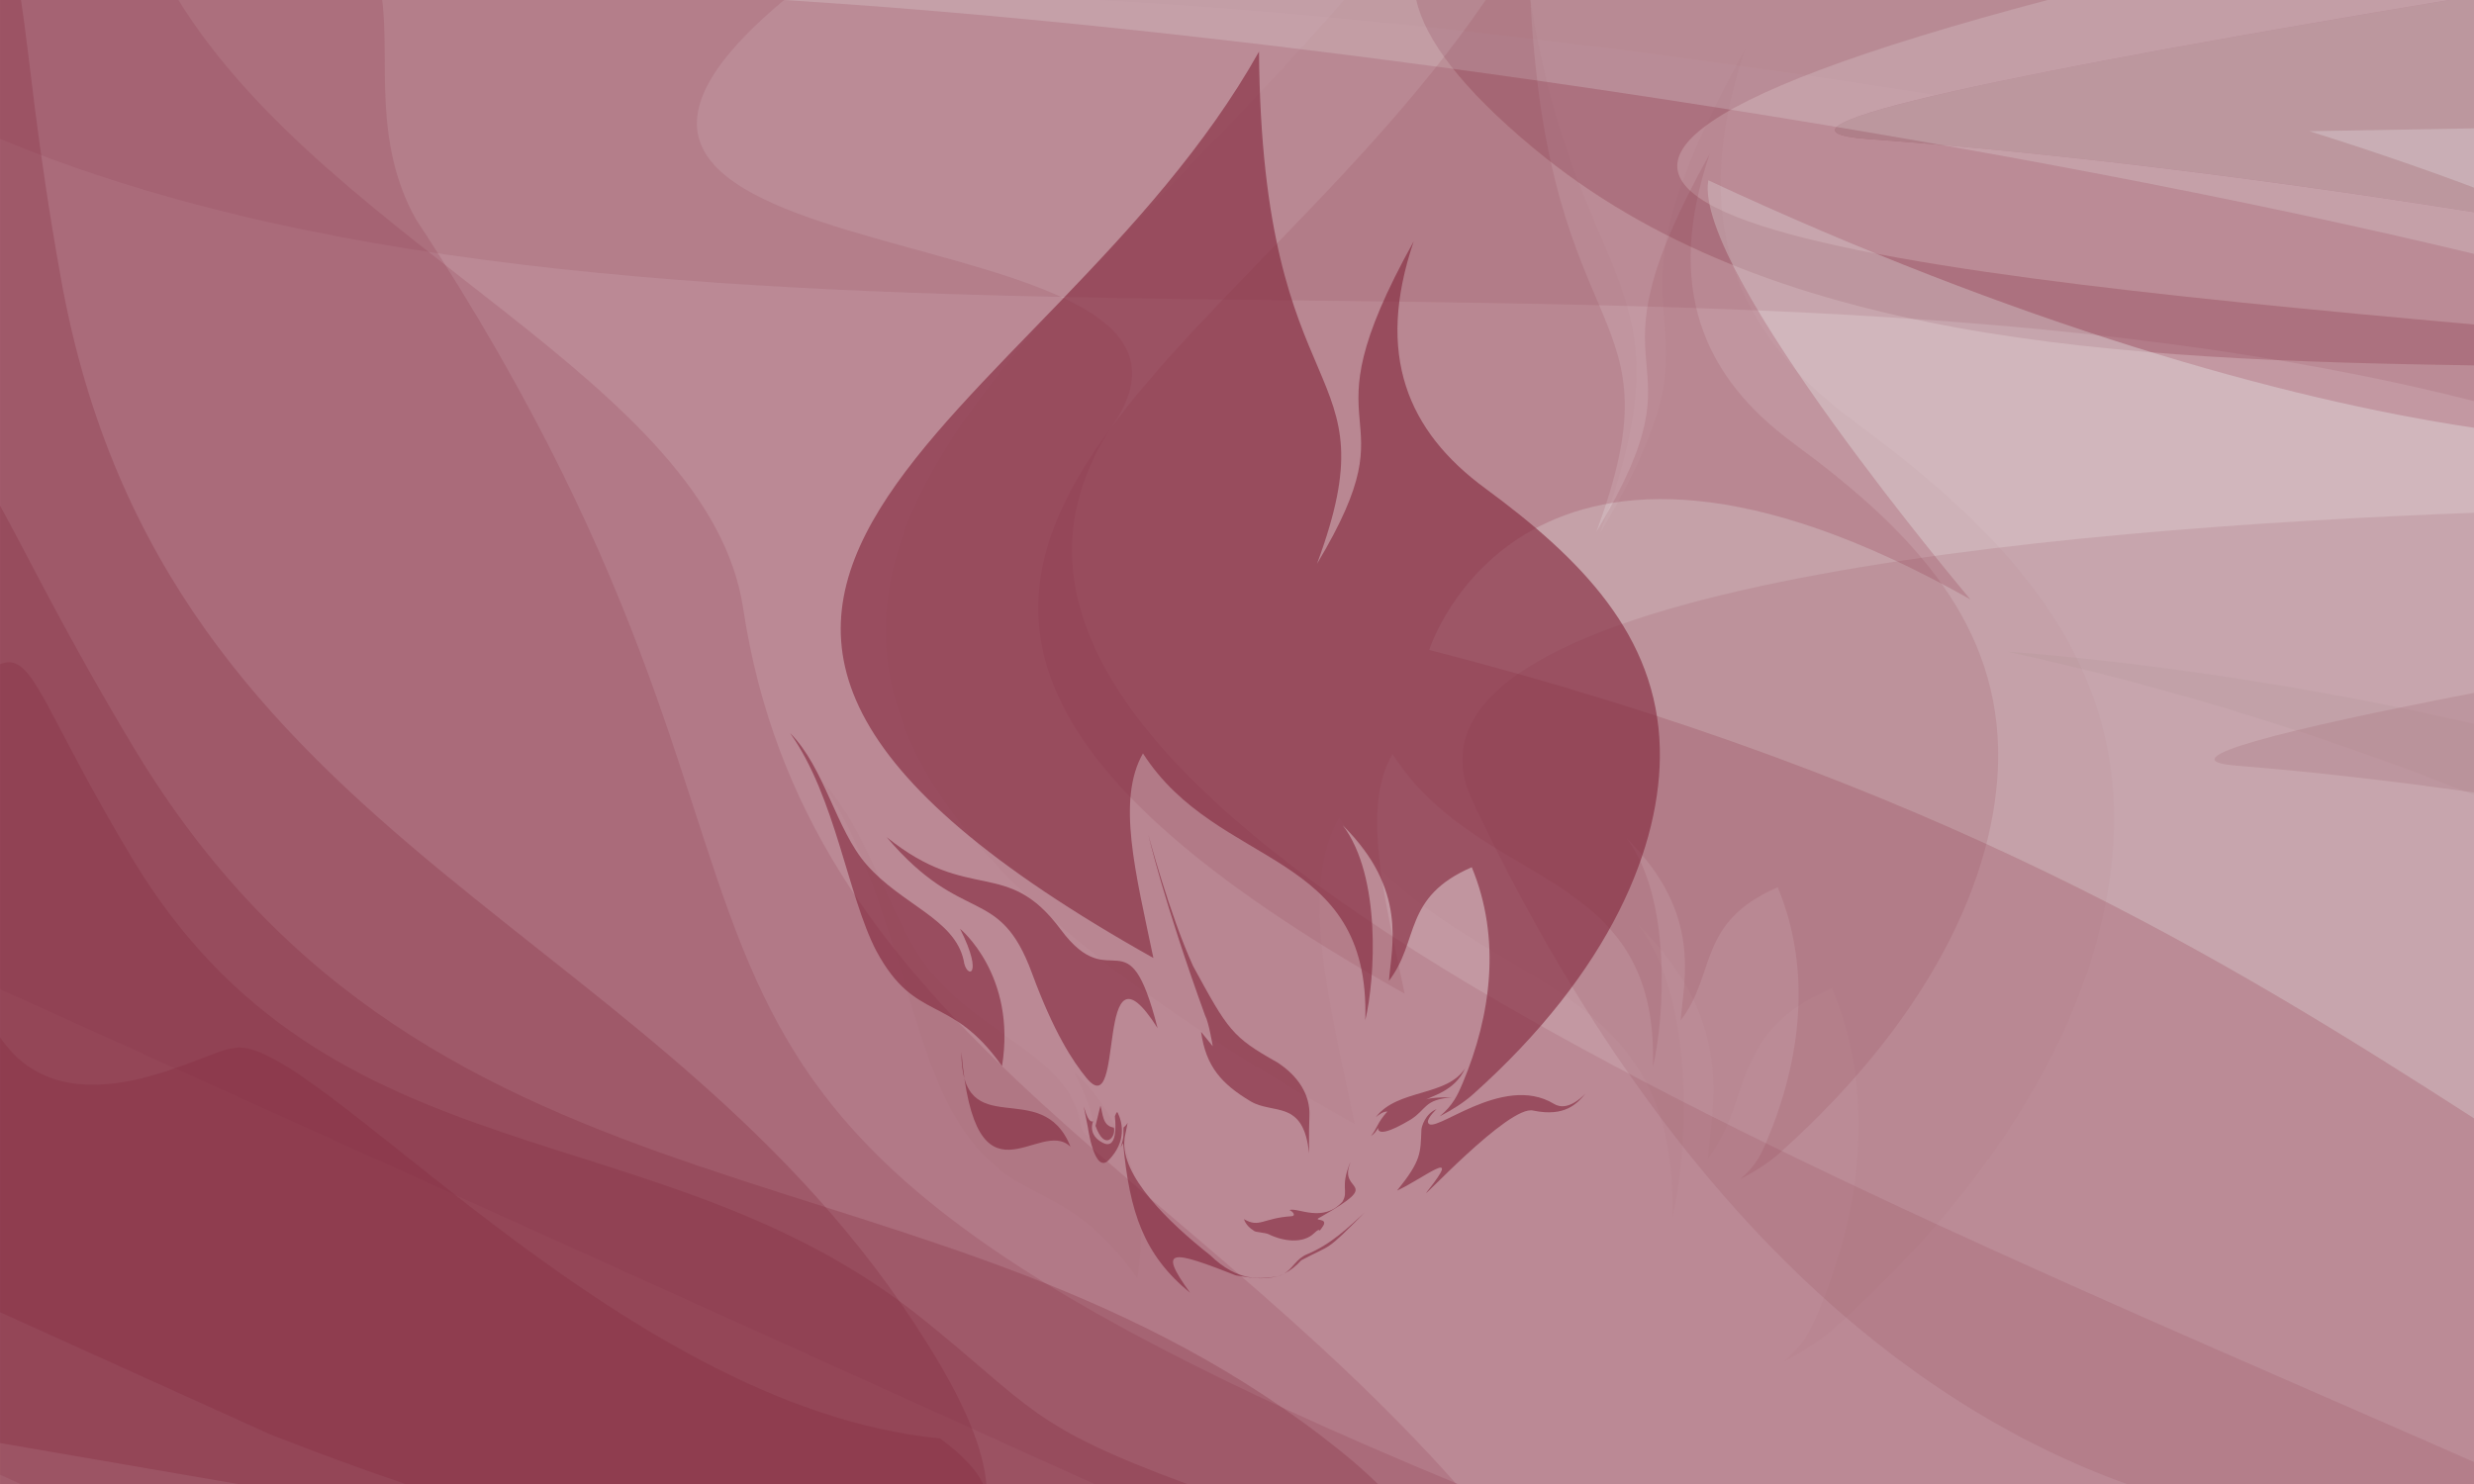
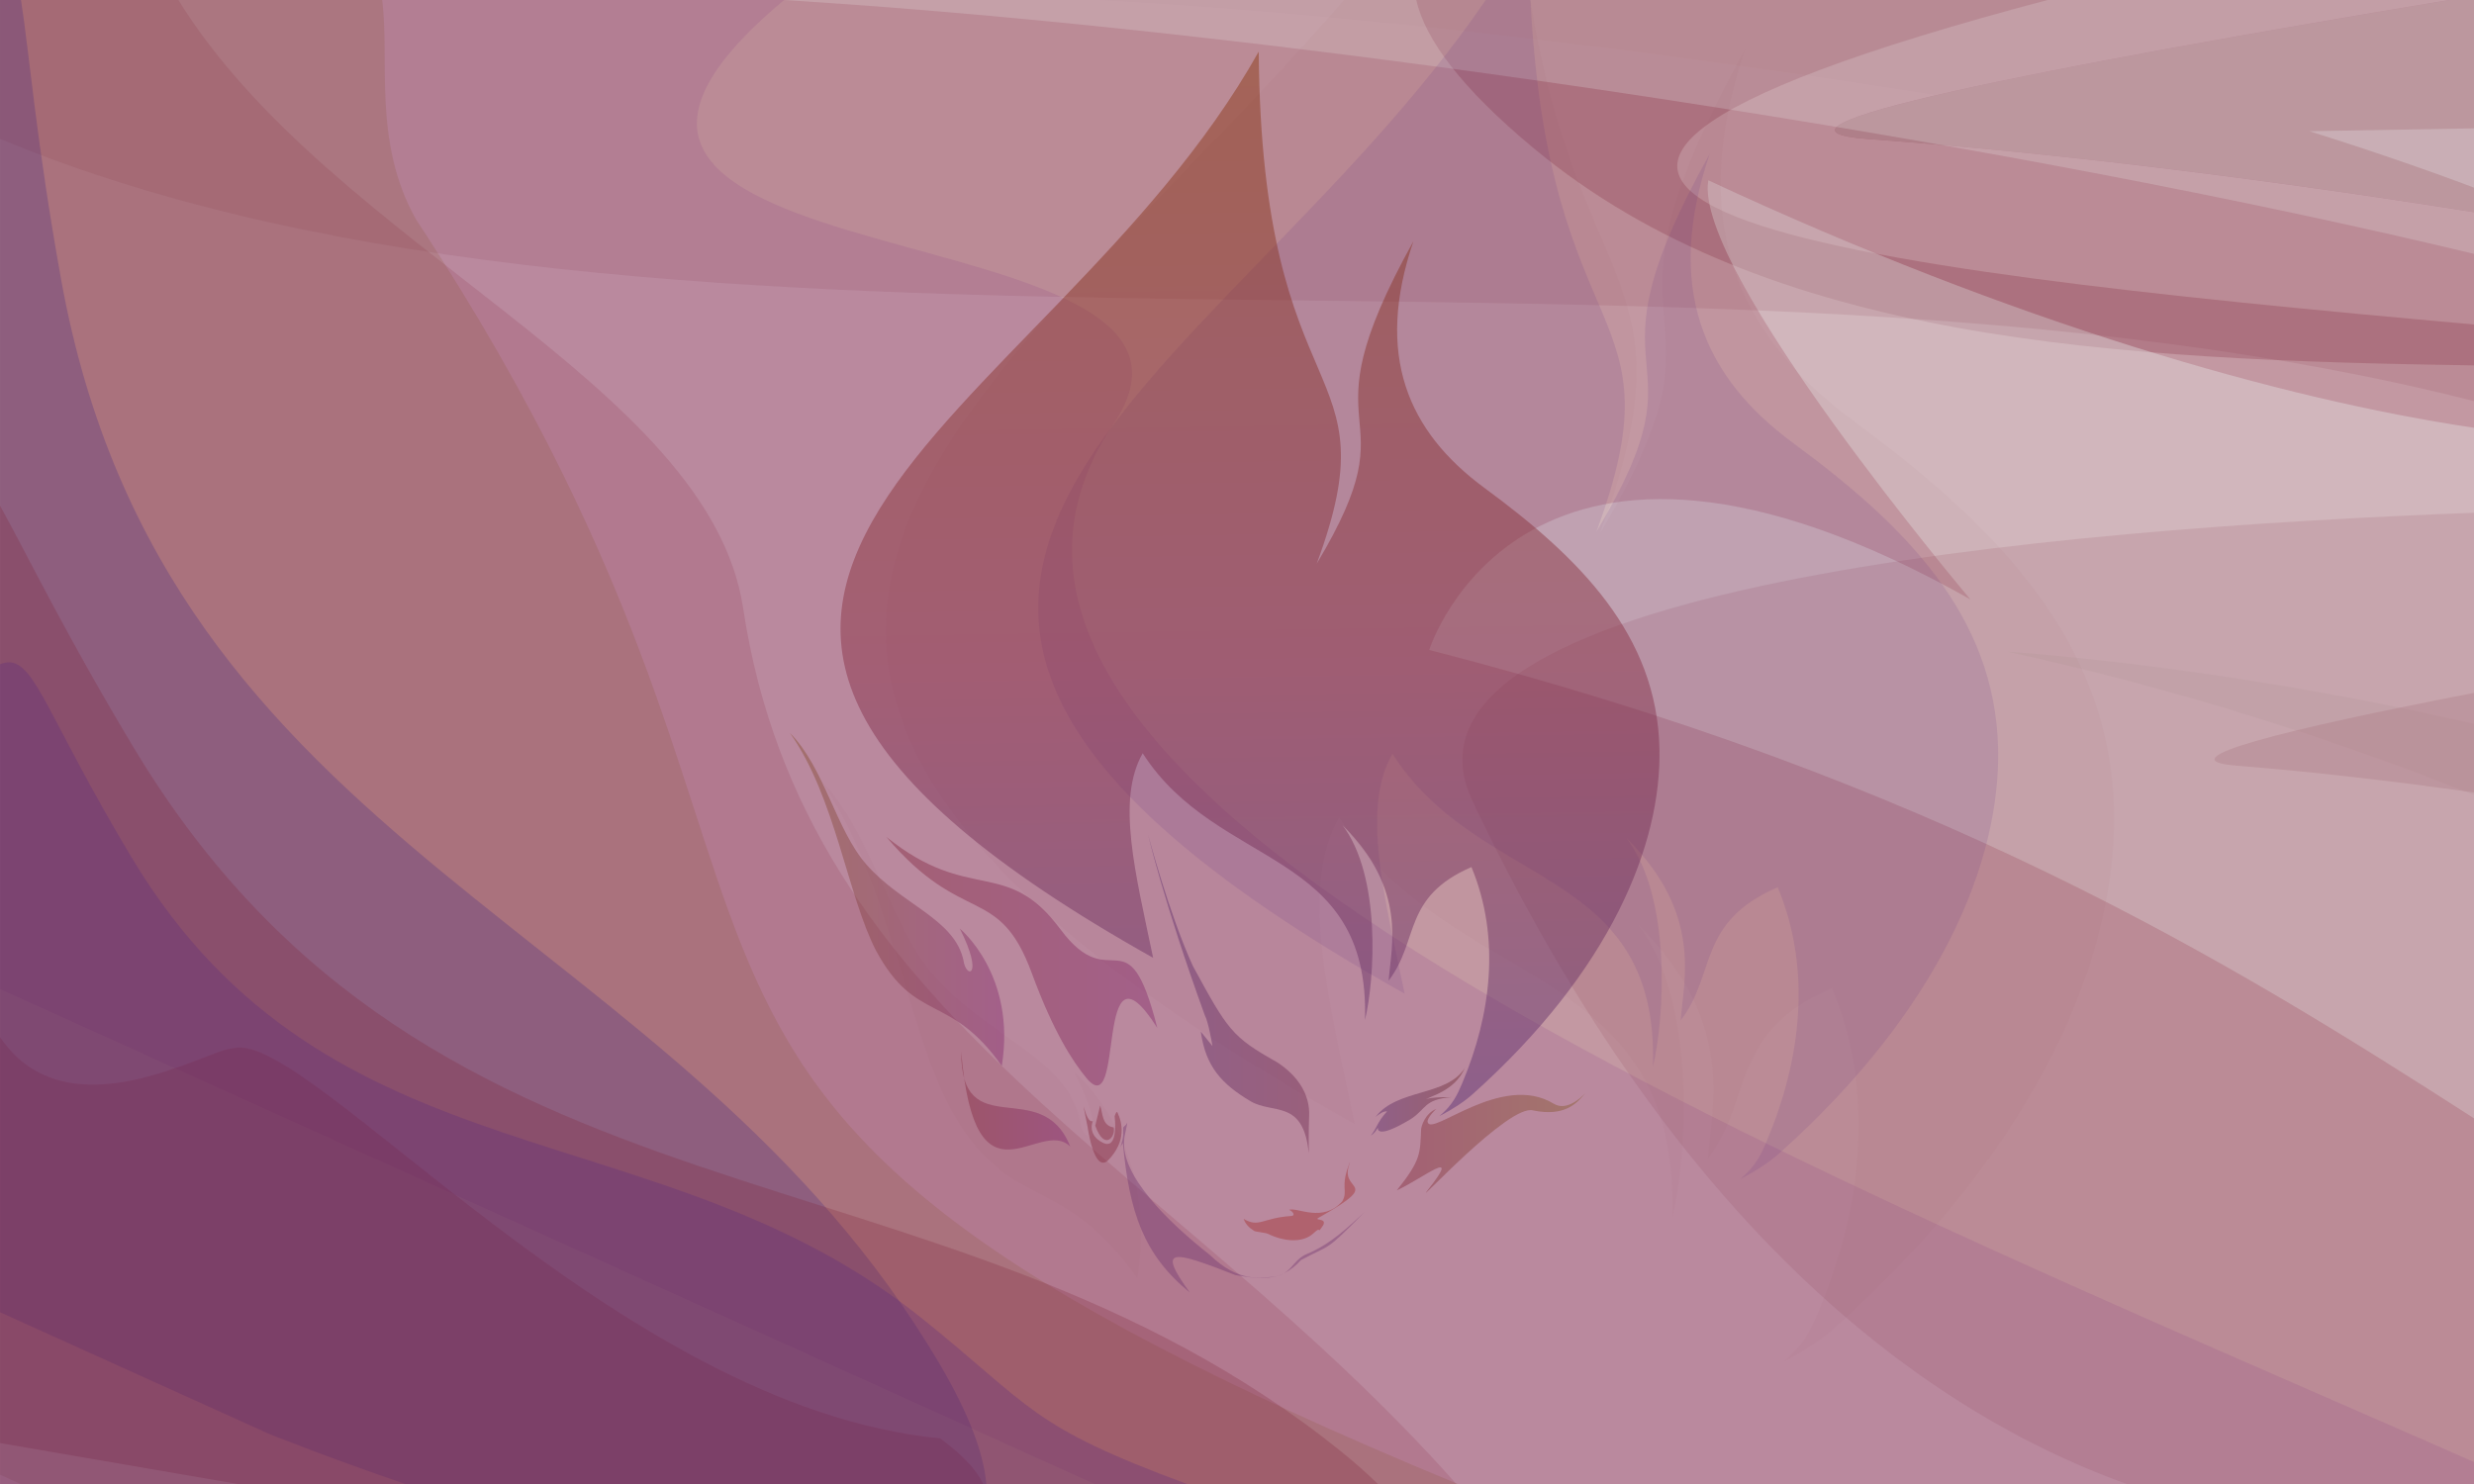
- <svg xmlns="http://www.w3.org/2000/svg" width="500" height="300" viewBox="0 0 132.292 79.375" version="1.1" id="svg5" xml:space="preserve">
-   <defs id="defs2" />
+ <svg xmlns="http://www.w3.org/2000/svg" xmlns:xlink="http://www.w3.org/1999/xlink" width="500" height="300" viewBox="0 0 132.292 79.375" version="1.1" id="svg5" xml:space="preserve">
+   <defs id="defs2">
+     <linearGradient id="linearGradient3678">
+       <stop style="stop-color:#83263b;stop-opacity:1;" offset="0" id="stop3674" />
+       <stop style="stop-color:#832670;stop-opacity:1;" offset="1" id="stop3676" />
+     </linearGradient>
+     <linearGradient id="linearGradient3670">
+       <stop style="stop-color:#83263b;stop-opacity:1;" offset="0" id="stop3666" />
+       <stop style="stop-color:#83266b;stop-opacity:1;" offset="1" id="stop3668" />
+     </linearGradient>
+     <linearGradient id="linearGradient3662">
+       <stop style="stop-color:#834c26;stop-opacity:1;" offset="0" id="stop3658" />
+       <stop style="stop-color:#83266d;stop-opacity:1;" offset="1" id="stop3660" />
+     </linearGradient>
+     <linearGradient id="linearGradient3654">
+       <stop style="stop-color:#83263b;stop-opacity:1;" offset="0" id="stop3650" />
+       <stop style="stop-color:#835b26;stop-opacity:1;" offset="1" id="stop3652" />
+     </linearGradient>
+     <linearGradient id="linearGradient3646">
+       <stop style="stop-color:#55266c;stop-opacity:1;" offset="0" id="stop3642" />
+       <stop style="stop-color:#6c2626;stop-opacity:1;" offset="1" id="stop3644" />
+     </linearGradient>
+     <linearGradient id="linearGradient3638">
+       <stop style="stop-color:#55266c;stop-opacity:1;" offset="0" id="stop3634" />
+       <stop style="stop-color:#6c264c;stop-opacity:1;" offset="1" id="stop3636" />
+     </linearGradient>
+     <linearGradient id="linearGradient957">
+       <stop style="stop-color:#3e2683;stop-opacity:1;" offset="0" id="stop953" />
+       <stop style="stop-color:#83243b;stop-opacity:1;" offset="0.5" id="stop1010" />
+       <stop style="stop-color:#832d00;stop-opacity:1;" offset="1" id="stop955" />
+     </linearGradient>
+     <linearGradient xlink:href="#linearGradient957" id="linearGradient959" x1="-46.474" y1="62.905" x2="-47.525" y2="-5.292" gradientUnits="userSpaceOnUse" />
+     <linearGradient xlink:href="#linearGradient3638" id="linearGradient3640" x1="-53.688" y1="47.182" x2="-44.716" y2="47.182" gradientUnits="userSpaceOnUse" />
+     <linearGradient xlink:href="#linearGradient3646" id="linearGradient3648" x1="-41.287" y1="53.2" x2="-36.048" y2="53.2" gradientUnits="userSpaceOnUse" />
+     <linearGradient xlink:href="#linearGradient3654" id="linearGradient3656" x1="-39.837" y1="55.496" x2="-29.348" y2="55.496" gradientUnits="userSpaceOnUse" />
+     <linearGradient xlink:href="#linearGradient3662" id="linearGradient3664" x1="-73.628" y1="41.928" x2="-61.695" y2="41.928" gradientUnits="userSpaceOnUse" />
+     <linearGradient xlink:href="#linearGradient3670" id="linearGradient3672" x1="-68.257" y1="45.369" x2="-53.171" y2="45.369" gradientUnits="userSpaceOnUse" />
+     <linearGradient xlink:href="#linearGradient3678" id="linearGradient3680" x1="-64.092" y1="53.133" x2="-58.017" y2="53.133" gradientUnits="userSpaceOnUse" />
+   </defs>
  <g id="layer1">
    <g id="layer1-3" transform="scale(2)">
      <g id="g1806" transform="translate(-2.645834,8.202084)">
        <g id="g1901">
          <g id="g479" style="stroke-width:0.132;stroke-dasharray:none">
            <g id="g1751" transform="translate(4.101042,1.058333)" />
          </g>
          <g id="g336" transform="matrix(0.5319149,0,0,0.5319149,1.238476,-3.839273)">
            <g id="g475" transform="matrix(0.9926401,0,0,0.9926401,0.01947311,-2.949363)">
              <g id="g511">
                <g id="g547">
                  <g id="g1385" transform="translate(-0.7516571,-0.7516571)">
                    <g id="g1420">
                      <g id="g1455" transform="matrix(0.9998981,0,0,1,3.4630171e-4,0)">
                        <g id="g1570">
                          <g id="g1585">
                            <g id="g1600">
                              <g id="g1646" transform="translate(-1.794154,-0.5046949)">
                                <g id="g1659" transform="translate(3.1632112e-8,-0.05110516)">
                                  <g id="g1673">
                                    <g id="g1686">
                                      <path id="path3103" style="fill:#e5e5e5;fill-opacity:0.679;stroke:none;stroke-width:0.494px;stroke-linecap:butt;stroke-linejoin:miter;stroke-opacity:0.25" d="M 106.827 29.02 C 115.502 30.92 123.301 33.43 130.481 36.283 L 130.481 32.678 C 117.556 29.684 106.827 29.02 106.827 29.02 z " />
                                      <path id="path1848" style="fill:#83263b;fill-opacity:0.25;stroke:none;stroke-width:0.36px;stroke-linecap:butt;stroke-linejoin:miter;stroke-opacity:0.25" d="M 129.229 -3.984 C 108.543 -0.548 92.813 2.546 99.804 3.058 C 109.2 3.745 119.798 5.066 130.481 6.763 L 130.481 -3.984 L 129.229 -3.984 z " />
                                      <path id="path3101" style="fill:#e5e5e5;fill-opacity:0.234;stroke:none;stroke-width:0.362px;stroke-linecap:butt;stroke-linejoin:miter;stroke-opacity:0.25" d="M 60.827 -3.984 C 80.979 -2.886 108.366 1.088 130.481 5.956 L 130.481 -3.984 L 60.827 -3.984 z " />
                                      <path id="path3093" style="fill:#e5e5e5;fill-opacity:1;stroke:none;stroke-width:0.36px;stroke-linecap:butt;stroke-linejoin:miter;stroke-opacity:0.25" d="M 129.229 -3.984 C 108.543 -0.548 92.813 2.546 99.804 3.058 C 109.2 3.745 119.798 5.066 130.481 6.763 L 130.481 -3.984 L 129.229 -3.984 z " />
                                      <path id="path1551" style="fill:#83263b;fill-opacity:0.25;stroke:none;stroke-width:2.067px;stroke-linecap:butt;stroke-linejoin:miter;stroke-opacity:1" d="M 5.192 -3.984 L 5.192 71.182 L 130.481 71.182 L 130.481 12.451 C 98.289 9.583 70.241 6.25 108.88 -3.984 L 5.192 -3.984 z " />
                                      <path id="path1562" style="fill:#83263b;fill-opacity:0.25;stroke:none;stroke-width:0.251px;stroke-linecap:butt;stroke-linejoin:miter;stroke-opacity:0.25" d="M 76.914 -3.984 C 77.368 -1.995 79.188 0.473 82.871 3.532 C 94.682 13.346 112.183 14.242 130.481 14.524 L 130.481 -3.984 L 76.914 -3.984 z M 130.481 31.11 C 120.807 32.985 114.711 34.5 118.461 34.799 C 122.231 35.099 126.293 35.566 130.481 36.157 L 130.481 31.11 z " />
                                      <path id="path1554" style="fill:#83263b;fill-opacity:0.294;stroke:none;stroke-width:2.781px;stroke-linecap:butt;stroke-linejoin:miter;stroke-opacity:1" d="M 5.192 -3.984 L 5.192 69.109 L 17.237 71.182 L 130.481 71.182 L 130.481 -3.984 L 5.192 -3.984 z " />
                                      <path id="path3111" style="fill:#e5e5e5;fill-opacity:0.394;stroke:none;stroke-width:0.61px;stroke-linecap:butt;stroke-linejoin:miter;stroke-opacity:0.25" d="M 130.481 2.516 C 129.26 2.538 122.143 2.661 122.143 2.661 C 125.248 3.637 128.017 4.592 130.481 5.519 L 130.481 2.516 z M 91.706 5.149 C 90.909 9.706 104.977 26.376 104.977 26.376 C 82.356 13.603 77.572 28.938 77.572 28.938 C 103.134 35.486 118.038 44.654 130.481 52.66 L 130.481 17.683 C 120.755 16.241 107.197 12.369 91.706 5.149 z " />
                                      <path id="path1846" style="fill:#83263b;fill-opacity:0.114;stroke:none;stroke-width:0.363px;stroke-linecap:butt;stroke-linejoin:miter;stroke-opacity:0.25" d="M 5.192 -3.984 L 5.192 3.049 C 39.031 17.087 90.74 6.234 130.481 16.331 L 130.481 -3.984 L 5.192 -3.984 z M 130.481 21.988 C 109.373 22.777 74.603 25.714 79.767 36.604 C 89.547 57.228 101.761 67.177 112.904 71.182 L 130.481 71.182 L 130.481 21.988 z " />
-                                       <path id="path1327" style="fill:#83263b;fill-opacity:0.127;stroke:none;stroke-width:0.864px;stroke-linecap:butt;stroke-linejoin:miter;stroke-opacity:1" d="M 5.192 -3.984 L 5.192 46.117 L 60.624 71.182 L 130.481 71.182 L 130.481 70.07 C 95.578 54.701 48.99 36.217 61.589 17.48 C 69.201 6.159 27.141 10.848 44.899 -3.984 L 5.192 -3.984 z " />
+                                       <path id="path1327" style="fill:#782683;fill-opacity:0.127;stroke:none;stroke-width:0.864px;stroke-linecap:butt;stroke-linejoin:miter;stroke-opacity:1" d="M 5.192 -3.984 L 5.192 46.117 L 60.624 71.182 L 130.481 71.182 L 130.481 70.07 C 95.578 54.701 48.99 36.217 61.589 17.48 C 69.201 6.159 27.141 10.848 44.899 -3.984 L 5.192 -3.984 z " />
                                      <path id="path3099" style="fill:#e5e5e5;fill-opacity:0.234;stroke:none;stroke-width:0.362px;stroke-linecap:butt;stroke-linejoin:miter;stroke-opacity:0.25" d="M 44.899 -3.984 C 71.73 -2.316 107.535 3.349 130.481 8.875 L 130.481 -3.984 L 44.899 -3.984 z " />
                                      <path id="path1229" style="fill:#83263b;fill-opacity:0.153;stroke:none;stroke-width:0.864px;stroke-linecap:butt;stroke-linejoin:miter;stroke-opacity:1" d="M 5.192,-3.984 V 71.182 H 78.943 C 64.461,54.882 45.961,47.594 42.827,26.826 41.102,15.389 21.937,8.5 14.225,-3.984 Z" />
-                                       <path id="path1227" style="fill:#83263b;fill-opacity:0.17;stroke:none;stroke-width:0.694px;stroke-linecap:butt;stroke-linejoin:miter;stroke-opacity:1" d="M 5.192,-3.984 V 70.712 L 6.23,71.182 H 79.022 C 29.902,50.877 50.924,44.631 26.257,7.124 24.055,3.204 24.94,-0.944 24.545,-3.984 Z" />
-                                       <path id="path1225" style="fill:#83263b;fill-opacity:0.25;stroke:none;stroke-width:0.51px;stroke-linecap:butt;stroke-linejoin:miter;stroke-opacity:1" d="M 5.192,-3.984 V 62.482 l 13.625,6.161 c 0,0 2.83,1.143 6.899,2.539 H 55.142 C 55.002,69.629 54.277,67.656 52.827,65.183 39.586,42.604 13.551,39.401 8.285,10.159 7.022,3.148 6.676,-1.302 6.255,-3.984 Z" />
+                                       <path id="path1227" style="fill:#834e26;fill-opacity:0.17;stroke:none;stroke-width:0.694px;stroke-linecap:butt;stroke-linejoin:miter;stroke-opacity:1" d="M 5.192,-3.984 V 70.712 L 6.23,71.182 H 79.022 C 29.902,50.877 50.924,44.631 26.257,7.124 24.055,3.204 24.94,-0.944 24.545,-3.984 Z" />
+                                       <path id="path1225" style="fill:#3e2683;fill-opacity:0.25;stroke:none;stroke-width:0.51px;stroke-linecap:butt;stroke-linejoin:miter;stroke-opacity:1" d="M 5.192,-3.984 V 62.482 l 13.625,6.161 c 0,0 2.83,1.143 6.899,2.539 H 55.142 C 55.002,69.629 54.277,67.656 52.827,65.183 39.586,42.604 13.551,39.401 8.285,10.159 7.022,3.148 6.676,-1.302 6.255,-3.984 Z" />
                                      <path id="path1223" style="fill:#83263b;fill-opacity:0.25;stroke:none;stroke-width:0.51px;stroke-linecap:butt;stroke-linejoin:miter;stroke-opacity:1" d="M 5.192,21.627 V 71.182 H 74.971 C 74.428,70.65 73.813,70.101 73.102,69.528 52.717,53.107 27.237,59.337 11.948,33.859 8.421,27.98 6.528,24.021 5.192,21.627 Z" />
                                      <path id="path387" style="fill:#83263b;fill-opacity:0.25;stroke:none;stroke-width:0.241px;stroke-linecap:butt;stroke-linejoin:miter;stroke-opacity:1" d="m 17.001,49.113 c -1.288,0.02 -8.375,4.489 -11.809,-0.562 l -2.39e-5,22.63 H 54.98 C 54.674,70.511 53.98,69.745 52.801,68.868 36.39,67.318 20.771,48.069 17.001,49.113 Z" />
-                                       <path id="path1221" style="fill:#83263b;fill-opacity:0.25;stroke:none;stroke-width:0.334px;stroke-linecap:butt;stroke-linejoin:miter;stroke-opacity:1" d="m 5.627,29.563 c -0.136,0.002 -0.281,0.036 -0.435,0.096 v 41.522 H 65.309 C 57.337,68.24 57.506,67.322 51.936,62.835 38.58,52.076 21.886,56.158 11.869,39.466 7.643,32.423 6.983,29.54 5.627,29.563 Z" />
+                                       <path id="path1221" style="fill:#572683;fill-opacity:0.25;stroke:none;stroke-width:0.334px;stroke-linecap:butt;stroke-linejoin:miter;stroke-opacity:1" d="m 5.627,29.563 c -0.136,0.002 -0.281,0.036 -0.435,0.096 v 41.522 H 65.309 C 57.337,68.24 57.506,67.322 51.936,62.835 38.58,52.076 21.886,56.158 11.869,39.466 7.643,32.423 6.983,29.54 5.627,29.563 Z" />
                                      <g id="g2829" transform="translate(160.5308,105.2236)">
                                        <g id="g2819" transform="matrix(9.100599,0,0,9.100599,-47.50702,15.91809)" style="fill:#83263b;fill-opacity:1" />
                                      </g>
                                      <path id="path2683" style="fill:#83263b;fill-opacity:0.029;stroke:none;stroke-width:1.454px;stroke-linecap:butt;stroke-linejoin:miter;stroke-dasharray:none;stroke-opacity:1" d="M 73.255,-3.984 C 55.231,16.877 31.349,29.139 73.798,52.95 72.457,46.504 70.99,40.944 73.008,37.416 c 5.7,8.885 17.27,7.185 16.879,20.259 0.749,-3.106 1.234,-10.928 -1.706,-14.794 4.938,4.885 3.696,9.183 3.502,11.803 2.334,-3.038 1.037,-6.35 6.288,-8.626 2.245,5.405 1.468,11.261 -0.69,16.393 -0.375,0.893 -0.74,1.688 -1.739,2.516 0.947,-0.479 1.862,-1.073 2.507,-1.65 C 108.545,53.942 112.418,44.326 112.249,37.042 112.049,28.423 106.194,22.58 98.99,17.283 93.119,12.965 90.63,7.169 93.567,-1.473 84.756,14.371 93.842,10.318 86.224,23.012 91.075,9.928 85.066,11.004 82.698,-3.984 Z" />
-                                       <path id="path2637" style="fill:#83263b;fill-opacity:0.118;stroke:none;stroke-width:1.137px;stroke-linecap:butt;stroke-linejoin:miter;stroke-dasharray:none;stroke-opacity:1" d="M 80.432,-3.984 C 66.71,16.092 39.386,25.624 76.326,46.345 75.278,41.306 74.131,36.96 75.708,34.202 c 4.455,6.945 13.499,5.617 13.193,15.835 0.586,-2.427 0.965,-8.542 -1.333,-11.564 3.859,3.819 2.889,7.178 2.738,9.225 1.825,-2.375 0.811,-4.963 4.915,-6.742 1.755,4.224 1.148,8.802 -0.539,12.813 -0.293,0.698 -0.578,1.319 -1.359,1.967 0.74,-0.374 1.455,-0.839 1.96,-1.29 C 103.486,47.12 106.512,39.604 106.38,33.91 106.224,27.174 101.647,22.607 96.016,18.466 91.427,15.092 89.482,10.561 91.777,3.806 84.89,16.189 91.992,13.022 86.038,22.944 90.369,11.262 83.624,14.028 82.698,-3.984 Z" />
+                                       <path id="path2637" style="fill:#5a2683;fill-opacity:0.118;stroke:none;stroke-width:1.137px;stroke-linecap:butt;stroke-linejoin:miter;stroke-dasharray:none;stroke-opacity:1" d="M 80.432,-3.984 C 66.71,16.092 39.386,25.624 76.326,46.345 75.278,41.306 74.131,36.96 75.708,34.202 c 4.455,6.945 13.499,5.617 13.193,15.835 0.586,-2.427 0.965,-8.542 -1.333,-11.564 3.859,3.819 2.889,7.178 2.738,9.225 1.825,-2.375 0.811,-4.963 4.915,-6.742 1.755,4.224 1.148,8.802 -0.539,12.813 -0.293,0.698 -0.578,1.319 -1.359,1.967 0.74,-0.374 1.455,-0.839 1.96,-1.29 C 103.486,47.12 106.512,39.604 106.38,33.91 106.224,27.174 101.647,22.607 96.016,18.466 91.427,15.092 89.482,10.561 91.777,3.806 84.89,16.189 91.992,13.022 86.038,22.944 90.369,11.262 83.624,14.028 82.698,-3.984 Z" />
                                      <path style="fill:#83263b;fill-opacity:0.029;stroke:none;stroke-width:0.978px;stroke-linecap:butt;stroke-linejoin:miter;stroke-opacity:1" d="m 53.245,52.017 c 3.007,5.575 5.583,3.161 9.545,8.746 1.118,-6.919 -3.188,-10.429 -3.188,-10.429 1.886,3.737 0.452,3.821 0.277,2.406 -0.694,-3.162 -4.706,-4.217 -7.373,-7.276 -2.331,-2.673 -3.187,-7.36 -5.804,-9.985 3.452,4.847 4.37,12.352 6.543,16.538 z" id="path2695" />
                                      <g id="g479-2" style="stroke-width:0.132;stroke-dasharray:none" transform="matrix(19.90477,0,0,19.90274,-169.7863,159.2597)">
                                        <g id="g1751-7" transform="translate(4.101042,1.058333)" />
                                      </g>
                                      <g id="g336-0" transform="matrix(10.58764,0,0,10.58656,-145.1347,82.84767)">
                                        <g id="g475-9" transform="matrix(0.9926401,0,0,0.9926401,0.01947311,-2.949363)" />
                                      </g>
-                                       <g id="g1901-91" transform="matrix(16.64753,0,0,16.64583,1.158065,135.1617)" style="fill:#83263b;fill-opacity:0.6">
-                                         <g id="g479-27" style="fill:#83263b;fill-opacity:0.6;stroke-width:0.132;stroke-dasharray:none">
-                                           <g id="g1751-0" transform="translate(4.101042,1.058333)" style="fill:#83263b;fill-opacity:0.6" />
+                                       <g id="g1901-91" transform="matrix(16.64434,0,0,16.64265,1.156591,135.1355)" style="opacity:0.419">
+                                         <g id="g479-27" style="stroke-width:0.132;stroke-dasharray:none">
+                                           <g id="g1751-0" transform="translate(4.101042,1.058333)" />
                                        </g>
-                                         <g id="g336-9" transform="matrix(0.5319149,0,0,0.5319149,1.238476,-3.839273)" style="fill:#83263b;fill-opacity:0.6">
-                                           <g id="g475-3" transform="matrix(0.9926401,0,0,0.9926401,0.01947311,-2.949363)" style="fill:#83263b;fill-opacity:0.6">
-                                             <g id="g511-6" style="fill:#83263b;fill-opacity:0.6">
-                                               <g id="g547-0" style="fill:#83263b;fill-opacity:0.6">
-                                                 <g id="g1385-6" transform="translate(-0.7516571,-0.7516571)" style="fill:#83263b;fill-opacity:0.6">
-                                                   <g id="g1420-2" style="fill:#83263b;fill-opacity:0.6">
-                                                     <g id="g1455-6" transform="matrix(0.9998981,0,0,1,3.4630171e-4,0)" style="fill:#83263b;fill-opacity:0.6">
-                                                       <g id="g1570-1" style="fill:#83263b;fill-opacity:0.6">
-                                                         <g id="g1585-8" style="fill:#83263b;fill-opacity:0.6">
-                                                           <g id="g1600-7" style="fill:#83263b;fill-opacity:0.6">
-                                                             <g id="g1646-9" transform="translate(-1.794154,-0.5046949)" style="fill:#83263b;fill-opacity:0.6">
-                                                               <g id="g1659-2" transform="translate(3.1632112e-8,-0.05110516)" style="fill:#83263b;fill-opacity:0.6">
-                                                                 <g id="g1673-0" style="fill:#83263b;fill-opacity:0.6">
-                                                                   <g id="g1686-2" style="fill:#83263b;fill-opacity:0.6">
-                                                                     <g id="g1901-9" transform="matrix(1.110236,0,0,1.110123,-210.7434,58.89277)" style="fill:#83263b;fill-opacity:0.6">
-                                                                       <g id="g479-1" style="fill:#83263b;fill-opacity:0.6;stroke-width:0.132;stroke-dasharray:none">
-                                                                         <g id="g1751-2" transform="translate(4.101042,1.058333)" style="fill:#83263b;fill-opacity:0.6" />
+                                         <g id="g336-9" transform="matrix(0.5319149,0,0,0.5319149,1.238476,-3.839273)">
+                                           <g id="g475-3" transform="matrix(0.9926401,0,0,0.9926401,0.01947311,-2.949363)">
+                                             <g id="g511-6">
+                                               <g id="g547-0">
+                                                 <g id="g1385-6" transform="translate(-0.7516571,-0.7516571)">
+                                                   <g id="g1420-2">
+                                                     <g id="g1455-6" transform="matrix(0.9998981,0,0,1,3.4630171e-4,0)">
+                                                       <g id="g1570-1">
+                                                         <g id="g1585-8">
+                                                           <g id="g1600-7">
+                                                             <g id="g1646-9" transform="translate(-1.794154,-0.5046949)">
+                                                               <g id="g1659-2" transform="translate(3.1632112e-8,-0.05110516)">
+                                                                 <g id="g1673-0">
+                                                                   <g id="g1686-2">
+                                                                     <g id="g1901-9" transform="matrix(1.110236,0,0,1.110123,-210.7434,58.89277)">
+                                                                       <g id="g479-1" style="stroke-width:0.132;stroke-dasharray:none">
+                                                                         <g id="g1751-2" transform="translate(4.101042,1.058333)" />
                                                                      </g>
-                                                                       <g id="g336-7" transform="matrix(0.5319149,0,0,0.5319149,1.238476,-3.839273)" style="fill:#83263b;fill-opacity:0.6">
-                                                                         <g id="g475-0" transform="matrix(0.9926401,0,0,0.9926401,0.01947311,-2.949363)" style="fill:#83263b;fill-opacity:0.6">
-                                                                           <g id="g1818" transform="matrix(0.1765622,0,0,0.1765622,378.996,-96.0952)" style="fill:#83263b;fill-opacity:0.6">
-                                                                             <path style="fill:#83263b;fill-opacity:0.6;stroke:none;stroke-width:1.066px;stroke-linecap:butt;stroke-linejoin:miter;stroke-dasharray:none;stroke-opacity:1" d="m -47.525,-5.292 c 0.164,20.524 7.537,16.9 3.23,28.518 5.586,-9.309 -1.077,-6.337 5.384,-17.956 -2.154,6.337 -0.328,10.588 3.977,13.754 5.283,3.885 9.576,8.17 9.722,14.49 0.124,5.342 -2.715,12.393 -10.411,19.268 -0.473,0.423 -1.144,0.859 -1.838,1.21 0.733,-0.608 0.999,-1.19 1.275,-1.845 1.583,-3.764 2.152,-8.058 0.506,-12.022 -3.85,1.669 -2.899,4.097 -4.611,6.325 0.142,-1.921 1.053,-5.073 -2.568,-8.655 2.156,2.835 1.8,8.572 1.251,10.849 0.287,-9.587 -8.197,-8.341 -12.377,-14.857 -1.479,2.588 -0.404,6.665 0.58,11.392 -36.592,-20.527 -5.963,-29.348 5.881,-50.473 z" id="path3980" />
-                                                                             <path style="fill:#83263b;fill-opacity:0.6;stroke:none;stroke-width:0.713px;stroke-linecap:butt;stroke-linejoin:miter;stroke-dasharray:none;stroke-opacity:1" d="m -53.171,49.085 c -1.669,-6.549 -2.52,-1.625 -5.394,-5.492 -3.022,-4.066 -5.043,-1.395 -9.692,-5.145 4.274,5.039 6.255,2.577 8.099,7.589 1.21,3.289 2.27,4.898 3.023,5.817 2.225,2.717 0.382,-8.418 3.964,-2.77 z" id="path3982" />
-                                                                             <path style="fill:#83263b;fill-opacity:0.6;stroke:none;stroke-width:2.28px;stroke-linecap:butt;stroke-linejoin:miter;stroke-opacity:1" d="m -44.741,56.052 c 0.014,0.003 -0.019,-1.143 0.023,-2.075 0.052,-1.161 -0.608,-2.221 -1.792,-2.986 -2.522,-1.414 -2.743,-1.799 -4.684,-5.36 -1.324,-2.9 -2.493,-7.319 -2.493,-7.319 0,0 0.849,3.698 3.162,10.073 0.209,0.378 0.425,1.711 0.425,1.711 l -0.651,-0.808 c 0.271,1.961 1.175,2.924 2.758,3.872 1.255,0.751 2.956,-0.122 3.252,2.892 z" id="path3986" />
-                                                                             <path id="path3988" style="fill:#83263b;fill-opacity:0.6;stroke:none;stroke-width:2.28px;stroke-linecap:butt;stroke-linejoin:miter;stroke-opacity:1" d="m -54.846,54.358 c -0.051,0.106 -0.089,0.149 -0.217,0.259 -0.035,0.248 0.065,0.45 -0.165,1.113 -0.011,0.032 0.137,-0.261 0.14,-0.228 0.359,3.839 1.146,6.216 3.727,8.321 -1.873,-2.584 -0.954,-2.335 2.547,-0.97 1.223,0.208 1.571,0.209 2.341,0.052 -0.966,0.144 -2.194,0.35 -3.777,-1.181 -2.305,-1.816 -5.003,-4.441 -4.761,-6.444 -0.021,-0.055 0.183,-0.881 0.165,-0.922 z m 13.196,5.001 c -0.894,0.814 -1.861,1.764 -3.193,2.316 -0.627,0.26 -0.778,0.783 -1.292,1.087 0.341,-0.171 0.663,-0.414 0.962,-0.748 1.772,-0.948 1.269,-0.381 3.523,-2.654 z m -4.547,3.434 c -0.085,0.04 -0.172,0.075 -0.258,0.107 0.096,-0.03 0.181,-0.066 0.258,-0.107 z" />
-                                                                             <path style="fill:#83263b;fill-opacity:0.6;stroke:none;stroke-width:2.28px;stroke-linecap:butt;stroke-linejoin:miter;stroke-opacity:1" d="m -55.548,54 c 0,0 0.251,1.918 -0.651,1.481 -0.902,-0.437 -0.561,-1.207 -0.561,-1.207 -0.245,0.082 -0.38,-0.386 -0.522,-0.823 l 0.232,1.168 c 0,0 0.365,2.649 1.167,1.808 0.989,-1.037 0.766,-2.064 0.493,-2.632 -0.058,-0.121 -0.157,0.205 -0.157,0.205 z" id="path3990" />
-                                                                             <path style="fill:#83263b;fill-opacity:0.6;stroke:none;stroke-width:2.28px;stroke-linecap:butt;stroke-linejoin:miter;stroke-opacity:1" d="m -55.603,54.628 -0.014,-0.004 c -0.632,-0.1 -0.593,-0.781 -0.735,-1.22 l -0.275,1.122 c 0.515,1.453 1.157,0.593 1.024,0.102 z" id="path3992" />
-                                                                             <path style="fill:#83263b;fill-opacity:0.6;stroke:none;stroke-width:1.855px;stroke-linecap:butt;stroke-linejoin:miter;stroke-opacity:1" d="m -58.017,55.693 c -1.6,-4.031 -6.09,-0.039 -6.075,-5.285 0.78,9.191 4.328,3.577 6.075,5.285 z" id="path3994" />
-                                                                             <path style="fill:#83263b;fill-opacity:0.6;stroke:none;stroke-width:1.855px;stroke-linecap:butt;stroke-linejoin:miter;stroke-opacity:1" d="m -29.348,52.73 c -0.863,0.867 -1.437,0.767 -1.754,0.574 -2.891,-1.763 -6.812,1.86 -7.016,1.029 -0.06,-0.243 0.512,-0.779 0.491,-0.742 -0.64,0.248 -0.848,0.981 -0.855,1.143 -0.06,1.323 0.009,1.7 -1.355,3.397 1.489,-0.687 3.696,-2.502 1.704,0.011 -0.812,1.024 4.542,-4.862 5.893,-4.462 1.756,0.36 2.422,-0.394 2.892,-0.949 z" id="path3996" />
-                                                                             <path style="fill:#83263b;fill-opacity:0.6;stroke:none;stroke-width:0.251px;stroke-linecap:butt;stroke-linejoin:miter;stroke-opacity:1" d="m -40.378,53.73 c -0.575,0.628 -0.567,0.951 -0.909,1.354 0.158,-0.096 0.269,-0.228 0.394,-0.443 0.009,0.02 -0.145,0.707 1.817,-0.468 0.905,-0.573 0.719,-1.108 2.299,-1.234 -1.499,-0.023 -1.587,0.194 -1.586,0.196 0.384,-0.272 1.725,-0.498 2.316,-1.819 -1.016,1.595 -3.753,1.137 -4.971,2.722 0.211,-0.165 0.423,-0.317 0.64,-0.308 z" id="path4000" />
-                                                                             <path style="fill:#83263b;fill-opacity:0.6;stroke:none;stroke-width:0.717px;stroke-linecap:butt;stroke-linejoin:miter;stroke-opacity:1" d="m -68.83,44.785 c 2.205,4.088 4.094,2.318 6.999,6.414 0.82,-5.074 -2.338,-7.648 -2.338,-7.648 1.383,2.741 0.331,2.802 0.203,1.764 -0.509,-2.319 -3.45,-3.093 -5.407,-5.336 -1.71,-1.96 -2.337,-5.397 -4.256,-7.323 2.531,3.555 3.204,9.058 4.798,12.128 z" id="path4004" />
-                                                                             <path style="fill:#83263b;fill-opacity:0.6;stroke:none;stroke-width:0.251px;stroke-linecap:butt;stroke-linejoin:miter;stroke-opacity:1" d="m -42.459,56.594 c -0.563,1.383 -0.06,1.558 -0.421,2.158 -1.096,1.199 -2.477,0.307 -2.947,0.462 0.248,0.126 0.347,0.331 0.104,0.346 -1.578,0.1 -1.781,0.671 -2.64,0.16 0.085,0.27 0.298,0.494 0.586,0.671 0.089,0.055 0.639,0.094 0.772,0.165 0.862,0.422 1.93,0.534 2.539,-0.042 0.474,-0.448 0.171,0.084 0.451,-0.324 0.485,-0.622 -0.682,-0.293 -0.048,-0.604 3.567,-2.035 0.926,-1.284 1.615,-2.984 z" id="path4010" />
+                                                                       <g id="g336-7" transform="matrix(0.5319149,0,0,0.5319149,1.238476,-3.839273)">
+                                                                         <g id="g475-0" transform="matrix(0.9926401,0,0,0.9926401,0.01947311,-2.949363)">
+                                                                           <g id="g1818" transform="matrix(0.1765622,0,0,0.1765622,378.996,-96.0952)">
+                                                                             <path style="fill:url(#linearGradient959);fill-opacity:1;stroke:none;stroke-width:1.066px;stroke-linecap:butt;stroke-linejoin:miter;stroke-dasharray:none;stroke-opacity:1" d="m -47.525,-5.292 c 0.164,20.524 7.537,16.9 3.23,28.518 5.586,-9.309 -1.077,-6.337 5.384,-17.956 -2.154,6.337 -0.328,10.588 3.977,13.754 5.283,3.885 9.576,8.17 9.722,14.49 0.124,5.342 -2.715,12.393 -10.411,19.268 -0.473,0.423 -1.144,0.859 -1.838,1.21 0.733,-0.608 0.999,-1.19 1.275,-1.845 1.583,-3.764 2.152,-8.058 0.506,-12.022 -3.85,1.669 -2.899,4.097 -4.611,6.325 0.142,-1.921 1.053,-5.073 -2.568,-8.655 2.156,2.835 1.8,8.572 1.251,10.849 0.287,-9.587 -8.197,-8.341 -12.377,-14.857 -1.479,2.588 -0.404,6.665 0.58,11.392 -36.592,-20.527 -5.963,-29.348 5.881,-50.473 z" id="path3980" />
+                                                                             <path style="fill:url(#linearGradient3672);fill-opacity:1;stroke:none;stroke-width:0.713px;stroke-linecap:butt;stroke-linejoin:miter;stroke-dasharray:none;stroke-opacity:1" d="m -53.171,49.085 c -1.669,-6.549 -2.52,-1.625 -5.394,-5.492 -3.022,-4.066 -5.043,-1.395 -9.692,-5.145 4.274,5.039 6.255,2.577 8.099,7.589 1.21,3.289 2.27,4.898 3.023,5.817 2.225,2.717 0.382,-8.418 3.964,-2.77 z" id="path3982" />
+                                                                             <path style="fill:url(#linearGradient3640);fill-opacity:1;stroke:none;stroke-width:2.28px;stroke-linecap:butt;stroke-linejoin:miter;stroke-opacity:1" d="m -44.741,56.052 c 0.014,0.003 -0.019,-1.143 0.023,-2.075 0.052,-1.161 -0.608,-2.221 -1.792,-2.986 -2.522,-1.414 -2.743,-1.799 -4.684,-5.36 -1.324,-2.9 -2.493,-7.319 -2.493,-7.319 0,0 0.849,3.698 3.162,10.073 0.209,0.378 0.425,1.711 0.425,1.711 l -0.651,-0.808 c 0.271,1.961 1.175,2.924 2.758,3.872 1.255,0.751 2.956,-0.122 3.252,2.892 z" id="path3986" />
+                                                                             <path id="path3988" style="fill:#733670;fill-opacity:1;stroke:none;stroke-width:2.28px;stroke-linecap:butt;stroke-linejoin:miter;stroke-opacity:1" d="m -54.846,54.358 c -0.051,0.106 -0.089,0.149 -0.217,0.259 -0.035,0.248 0.065,0.45 -0.165,1.113 -0.011,0.032 0.137,-0.261 0.14,-0.228 0.359,3.839 1.146,6.216 3.727,8.321 -1.873,-2.584 -0.954,-2.335 2.547,-0.97 1.223,0.208 1.571,0.209 2.341,0.052 -0.966,0.144 -2.194,0.35 -3.777,-1.181 -2.305,-1.816 -5.003,-4.441 -4.761,-6.444 -0.021,-0.055 0.183,-0.881 0.165,-0.922 z m 13.196,5.001 c -0.894,0.814 -1.861,1.764 -3.193,2.316 -0.627,0.26 -0.778,0.783 -1.292,1.087 0.341,-0.171 0.663,-0.414 0.962,-0.748 1.772,-0.948 1.269,-0.381 3.523,-2.654 z m -4.547,3.434 c -0.085,0.04 -0.172,0.075 -0.258,0.107 0.096,-0.03 0.181,-0.066 0.258,-0.107 z" />
+                                                                             <path style="fill:#83263b;fill-opacity:1;stroke:none;stroke-width:2.28px;stroke-linecap:butt;stroke-linejoin:miter;stroke-opacity:1" d="m -55.548,54 c 0,0 0.251,1.918 -0.651,1.481 -0.902,-0.437 -0.561,-1.207 -0.561,-1.207 -0.245,0.082 -0.38,-0.386 -0.522,-0.823 l 0.232,1.168 c 0,0 0.365,2.649 1.167,1.808 0.989,-1.037 0.766,-2.064 0.493,-2.632 -0.058,-0.121 -0.157,0.205 -0.157,0.205 z" id="path3990" />
+                                                                             <path style="fill:#83263b;fill-opacity:1;stroke:none;stroke-width:2.28px;stroke-linecap:butt;stroke-linejoin:miter;stroke-opacity:1" d="m -55.603,54.628 -0.014,-0.004 c -0.632,-0.1 -0.593,-0.781 -0.735,-1.22 l -0.275,1.122 c 0.515,1.453 1.157,0.593 1.024,0.102 z" id="path3992" />
+                                                                             <path style="fill:url(#linearGradient3680);fill-opacity:1;stroke:none;stroke-width:1.855px;stroke-linecap:butt;stroke-linejoin:miter;stroke-opacity:1" d="m -58.017,55.693 c -1.6,-4.031 -6.09,-0.039 -6.075,-5.285 0.78,9.191 4.328,3.577 6.075,5.285 z" id="path3994" />
+                                                                             <path style="fill:url(#linearGradient3656);fill-opacity:1;stroke:none;stroke-width:1.855px;stroke-linecap:butt;stroke-linejoin:miter;stroke-opacity:1" d="m -29.348,52.73 c -0.863,0.867 -1.437,0.767 -1.754,0.574 -2.891,-1.763 -6.812,1.86 -7.016,1.029 -0.06,-0.243 0.512,-0.779 0.491,-0.742 -0.64,0.248 -0.848,0.981 -0.855,1.143 -0.06,1.323 0.009,1.7 -1.355,3.397 1.489,-0.687 3.696,-2.502 1.704,0.011 -0.812,1.024 4.542,-4.862 5.893,-4.462 1.756,0.36 2.422,-0.394 2.892,-0.949 z" id="path3996" />
+                                                                             <path style="fill:url(#linearGradient3648);fill-opacity:1;stroke:none;stroke-width:0.251px;stroke-linecap:butt;stroke-linejoin:miter;stroke-opacity:1" d="m -40.378,53.73 c -0.575,0.628 -0.567,0.951 -0.909,1.354 0.158,-0.096 0.269,-0.228 0.394,-0.443 0.009,0.02 -0.145,0.707 1.817,-0.468 0.905,-0.573 0.719,-1.108 2.299,-1.234 -1.499,-0.023 -1.587,0.194 -1.586,0.196 0.384,-0.272 1.725,-0.498 2.316,-1.819 -1.016,1.595 -3.753,1.137 -4.971,2.722 0.211,-0.165 0.423,-0.317 0.64,-0.308 z" id="path4000" />
+                                                                             <path style="fill:url(#linearGradient3664);fill-opacity:1;stroke:none;stroke-width:0.717px;stroke-linecap:butt;stroke-linejoin:miter;stroke-opacity:1" d="m -68.83,44.785 c 2.205,4.088 4.094,2.318 6.999,6.414 0.82,-5.074 -2.338,-7.648 -2.338,-7.648 1.383,2.741 0.331,2.802 0.203,1.764 -0.509,-2.319 -3.45,-3.093 -5.407,-5.336 -1.71,-1.96 -2.337,-5.397 -4.256,-7.323 2.531,3.555 3.204,9.058 4.798,12.128 z" id="path4004" />
+                                                                             <path style="fill:#a32c2c;fill-opacity:1;stroke:none;stroke-width:0.251px;stroke-linecap:butt;stroke-linejoin:miter;stroke-opacity:1" d="m -42.459,56.594 c -0.563,1.383 -0.06,1.558 -0.421,2.158 -1.096,1.199 -2.477,0.307 -2.947,0.462 0.248,0.126 0.347,0.331 0.104,0.346 -1.578,0.1 -1.781,0.671 -2.64,0.16 0.085,0.27 0.298,0.494 0.586,0.671 0.089,0.055 0.639,0.094 0.772,0.165 0.862,0.422 1.93,0.534 2.539,-0.042 0.474,-0.448 0.171,0.084 0.451,-0.324 0.485,-0.622 -0.682,-0.293 -0.048,-0.604 3.567,-2.035 0.926,-1.284 1.615,-2.984 z" id="path4010" />
                                                                          </g>
                                                                        </g>
                                                                      </g>
                                                                    </g>
                                                                  </g>
                                                                </g>
                                                              </g>
                                                            </g>
                                                          </g>
                                                        </g>
                                                      </g>
                                                    </g>
                                                  </g>
                                                </g>
                                              </g>
                                            </g>
                                          </g>
                                        </g>
                                      </g>
                                    </g>
                                  </g>
                                </g>
                              </g>
                            </g>
                          </g>
                        </g>
                      </g>
                    </g>
                  </g>
                </g>
              </g>
            </g>
          </g>
        </g>
      </g>
    </g>
  </g>
</svg>
